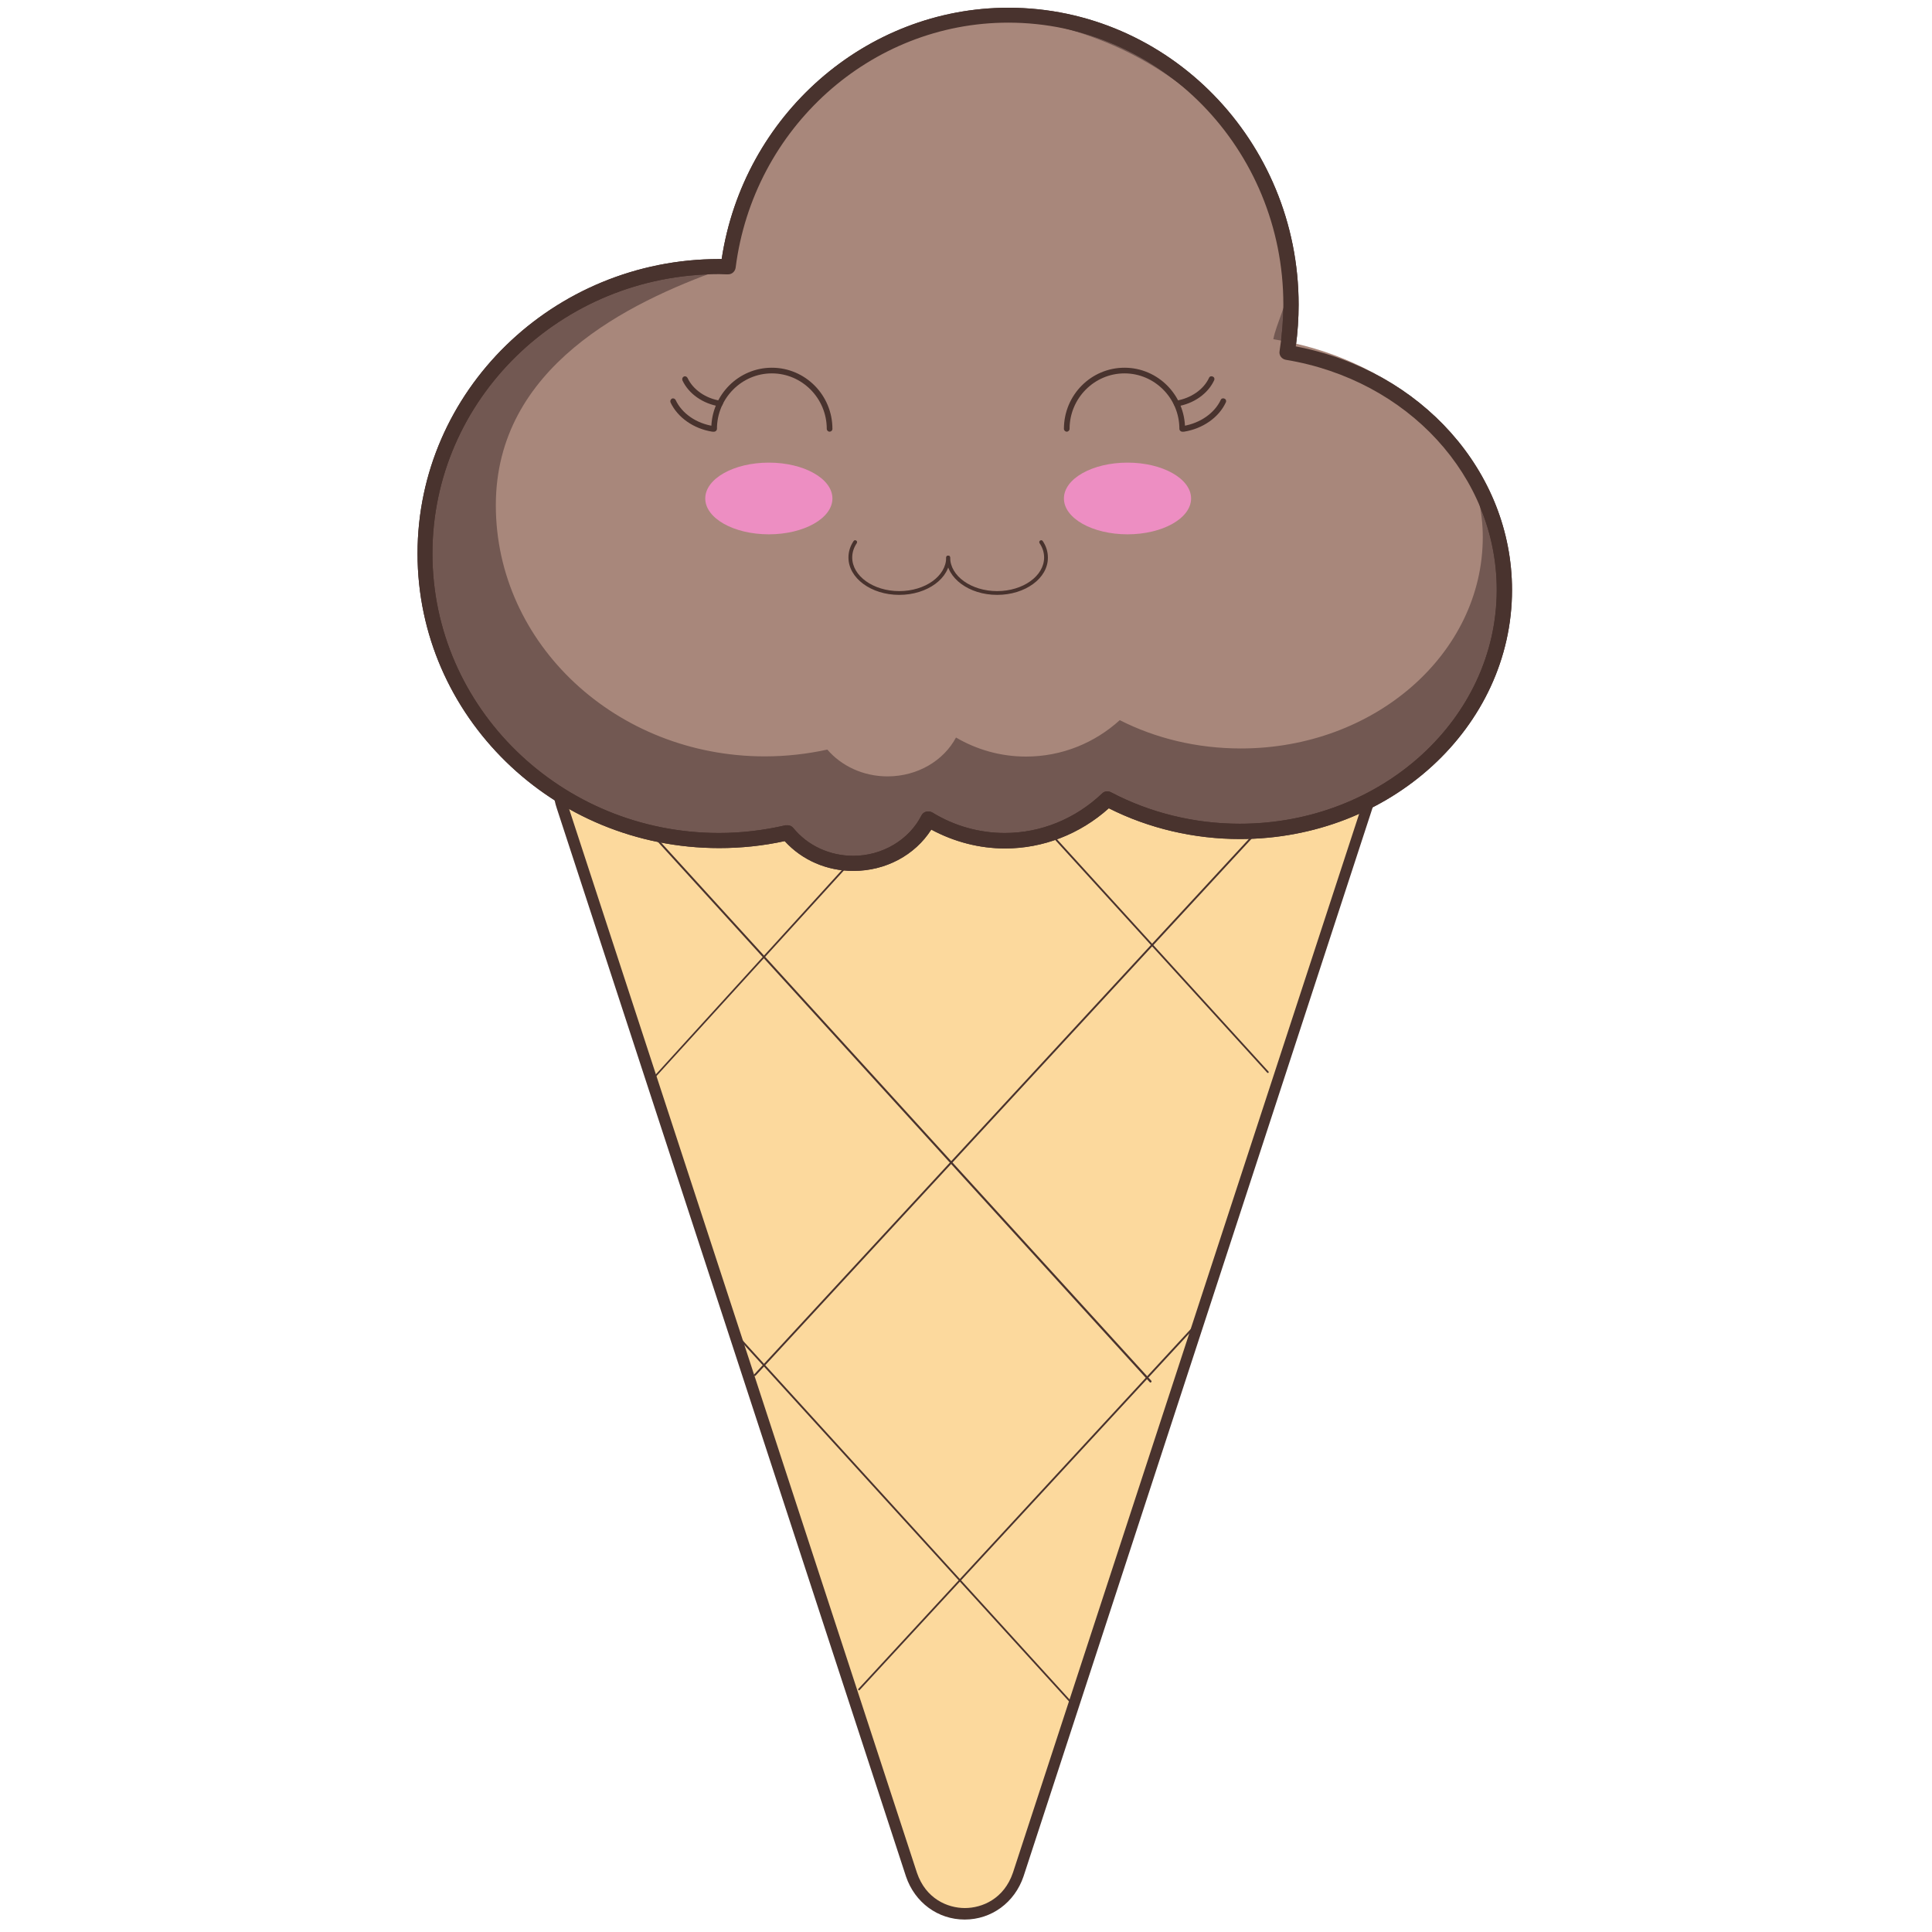
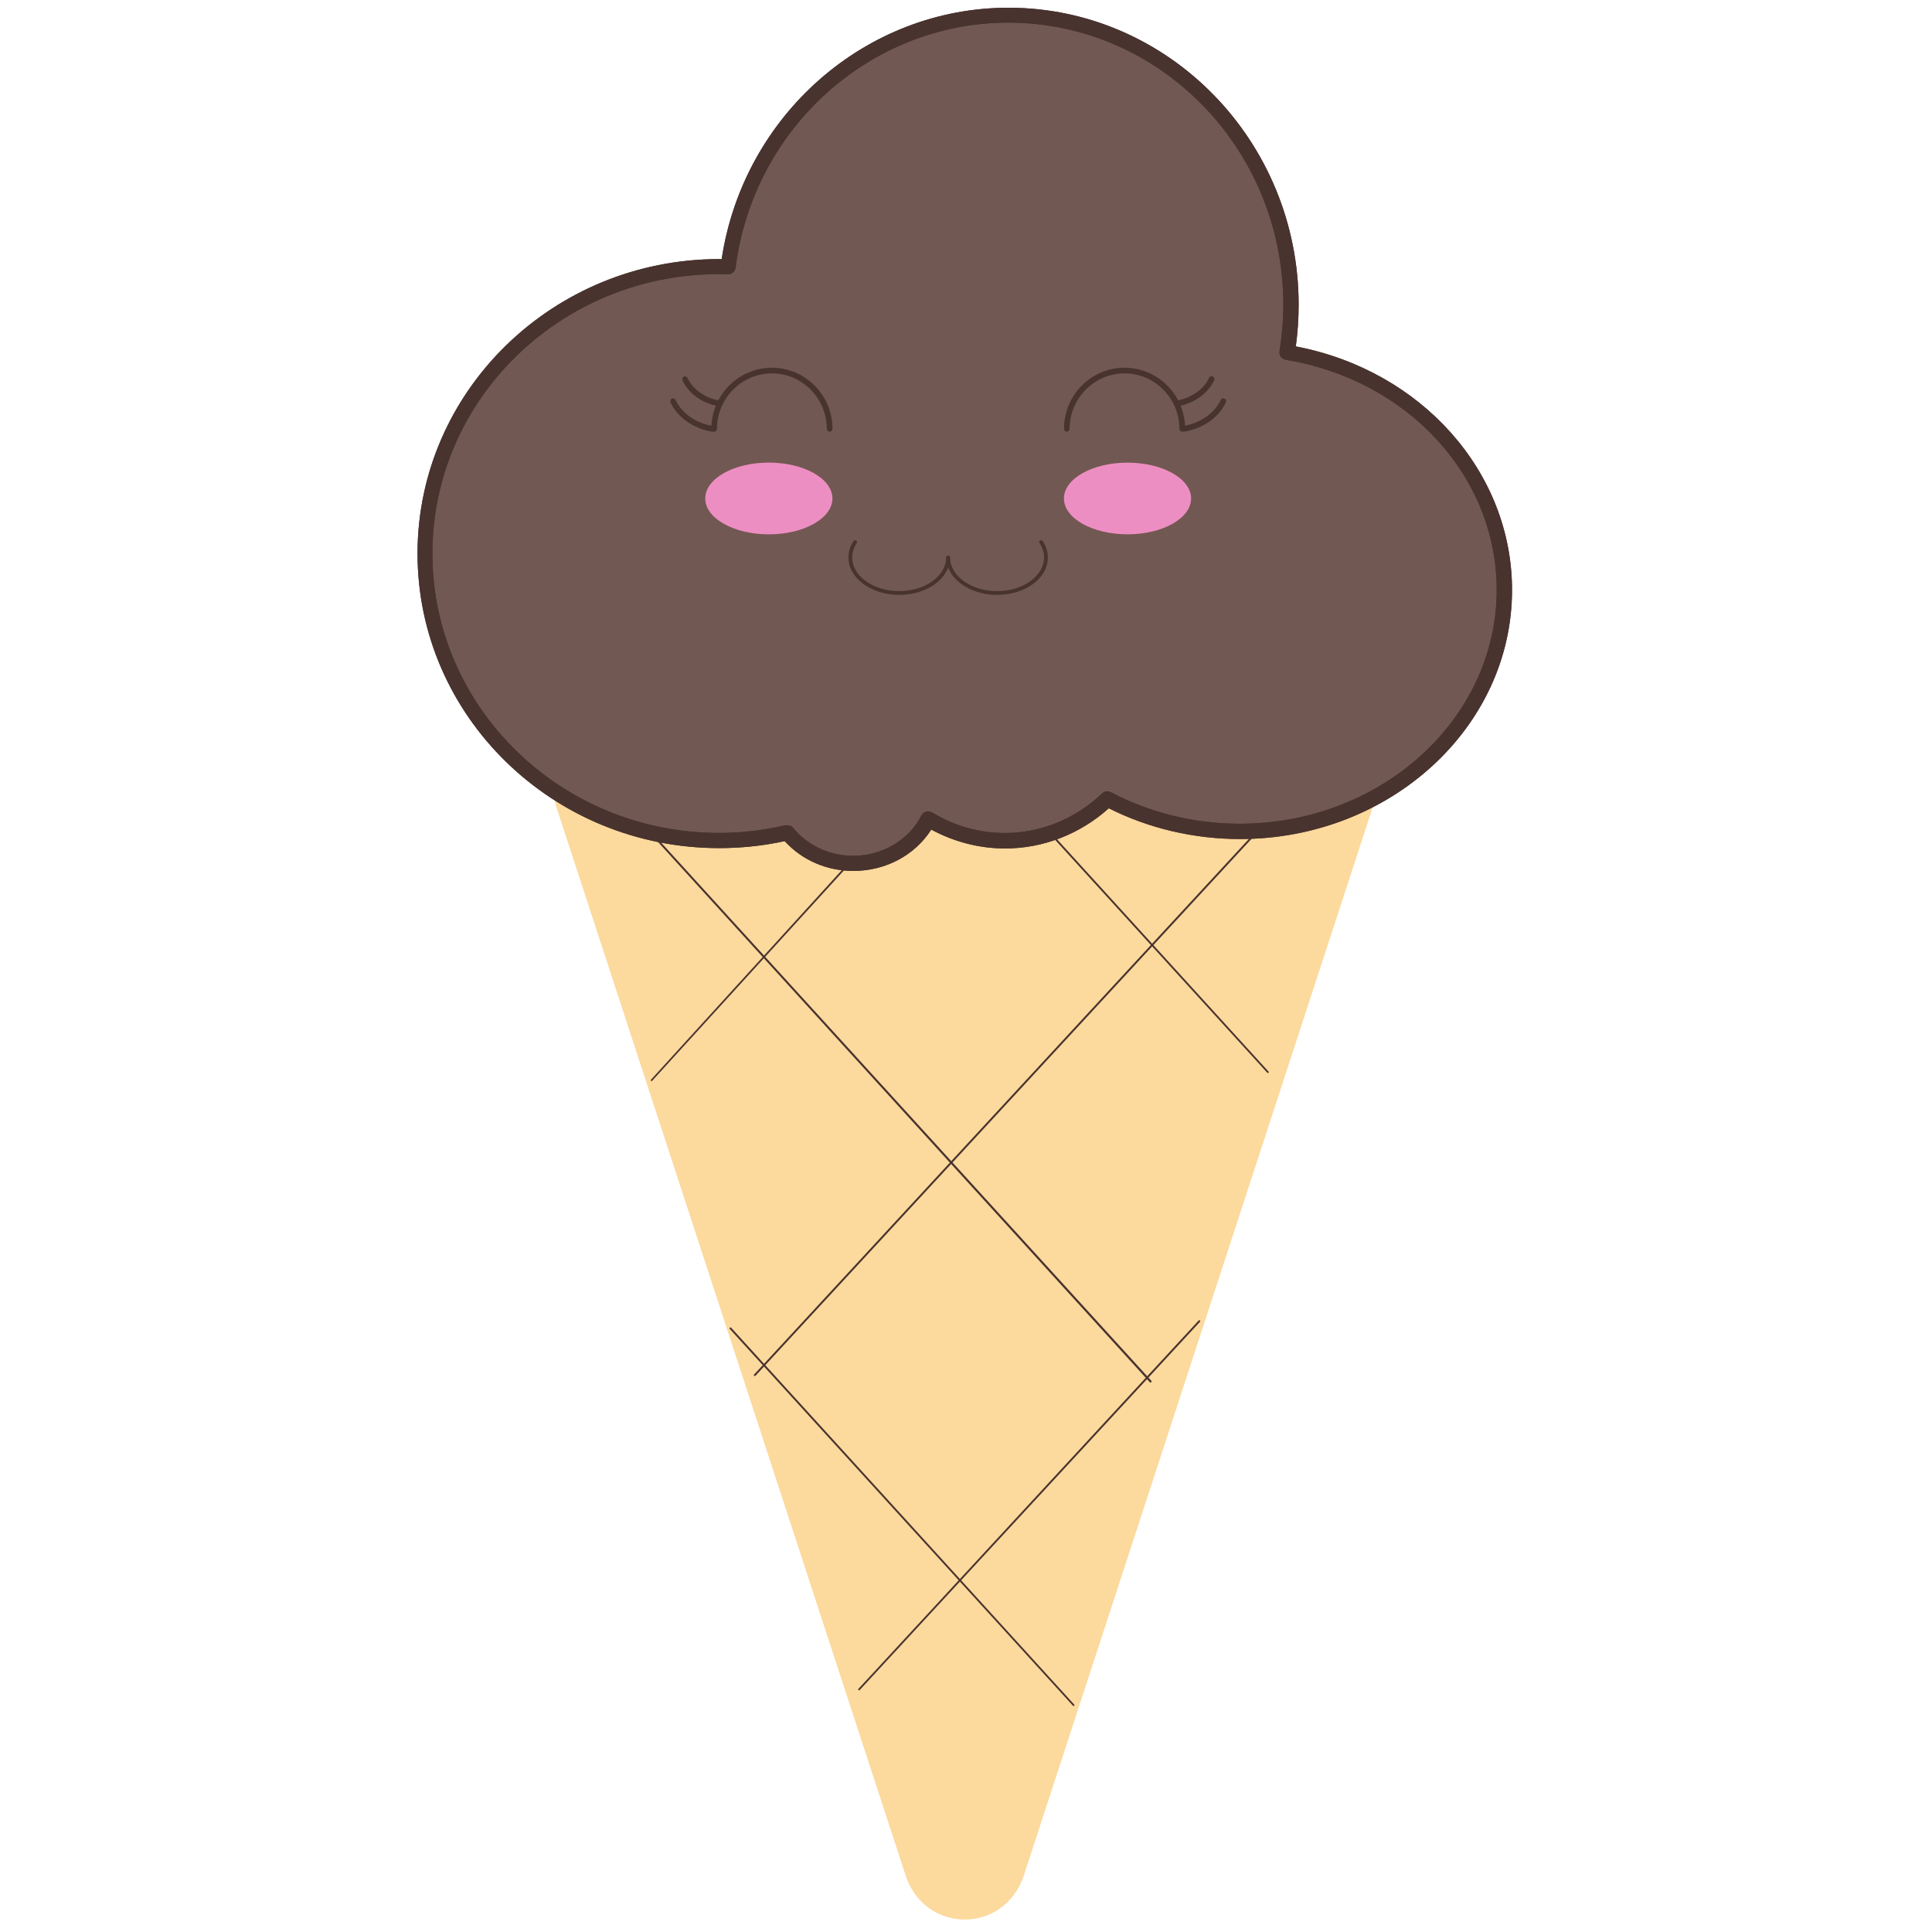
- <svg xmlns="http://www.w3.org/2000/svg" width="800px" height="800px" viewBox="0 0 1024 1024" class="icon" version="1.1">
-   <path d="M724.7 427.5L539.6 993.6c-9.4 27.7-47.2 27.7-56.6 0L298 427.5c-6.9-20.3 7.6-41.6 28.3-41.6h370.1c20.7 0 35.2 21.3 28.3 41.6z" fill="#FCD99D" />
-   <path d="M511.3 1017.4c-14.2 0-26.4-9-31.1-22.8L295.1 428.4c-3.6-10.7-1.9-22.6 4.6-31.7 6.3-8.8 15.9-13.8 26.5-13.8h370.1c10.6 0 20.2 5 26.5 13.8 6.5 9.1 8.3 21 4.6 31.7L542.5 994.5c-4.7 13.9-17 22.9-31.2 22.9z m-185-628.5c-8.6 0-16.5 4.1-21.6 11.3-5.4 7.6-6.9 17.4-3.8 26.3L486 992.6c4.7 13.8 16.2 18.7 25.4 18.7s20.8-4.9 25.5-18.8L722 426.4c3-8.9 1.6-18.7-3.8-26.3-5.1-7.2-13-11.3-21.6-11.3H326.3z" fill="#49332E" />
-   <path d="M345.4 573c-0.1 0-0.2 0-0.3-0.1-0.2-0.2-0.2-0.5 0-0.7l160.6-176.4c0.2-0.2 0.5-0.2 0.7 0 0.2 0.2 0.2 0.5 0 0.7L345.7 572.8c-0.1 0.1-0.2 0.2-0.3 0.2zM400 729.3c-0.1 0-0.2 0-0.3-0.1-0.2-0.2-0.2-0.5 0-0.7l307-332.3c0.2-0.2 0.5-0.2 0.7 0 0.2 0.2 0.2 0.5 0 0.7l-307 332.3c-0.1 0-0.2 0.1-0.4 0.1zM455.3 895.9c-0.1 0-0.2 0-0.3-0.1-0.2-0.2-0.2-0.5 0-0.7l180.3-195.2c0.2-0.2 0.5-0.2 0.7 0 0.2 0.2 0.2 0.5 0 0.7L455.7 895.7c-0.1 0.1-0.2 0.2-0.4 0.2z" fill="#49332E" />
-   <path d="M672 568.7c-0.1 0-0.3-0.1-0.4-0.2l-173.1-190c-0.2-0.2-0.2-0.5 0-0.7 0.2-0.2 0.5-0.2 0.7 0l173.1 190.1c0.2 0.2 0.2 0.5 0 0.7-0.1 0.1-0.2 0.1-0.3 0.1zM609.8 732.8c-0.1 0-0.3-0.1-0.4-0.2L303.7 396.8c-0.2-0.2-0.2-0.5 0-0.7 0.2-0.2 0.5-0.2 0.7 0l305.8 335.7c0.2 0.2 0.2 0.5 0 0.7-0.1 0.2-0.2 0.3-0.4 0.3zM569 904.2c-0.1 0-0.3-0.1-0.4-0.2L386.8 704.4c-0.2-0.2-0.2-0.5 0-0.7 0.2-0.2 0.5-0.2 0.7 0l181.8 199.7c0.2 0.2 0.2 0.5 0 0.7 0 0.1-0.2 0.1-0.3 0.1z" fill="#49332E" />
-   <path d="M476.6 392.2a34.7 40.6 0 1 0 69.4 0 34.7 40.6 0 1 0-69.4 0Z" fill="#725852" />
-   <path d="M682.3 186.8c1.3-8.2 2.1-16.7 2.1-25.3 0-84.7-67.1-153.4-149.8-153.4-76.1 0-138.9 58.2-148.5 133.4-1.6 0-3.2-0.1-4.8-0.1-86.1 0-155.9 68.1-155.9 152.1s69.8 152.1 155.9 152.1c12.5 0 24.6-1.5 36.2-4.2 8.1 9.8 20.7 16.2 34.9 16.2 17.5 0 32.6-9.6 39.7-23.6 11.9 7.3 25.8 11.5 40.6 11.5 21 0 40-8.4 54.3-22.1 20.6 10.9 44.6 17.2 70.2 17.2 77.4 0 140.2-57.3 140.2-128 0-62.7-49.7-115-115.1-125.8z" fill="#725852" />
-   <path d="M452.3 461.6c-14.1 0-27.2-5.7-36.4-15.8-11.4 2.5-23.1 3.7-34.7 3.7-88.2 0-159.9-70-159.9-156.1s71.8-156.1 159.9-156.1h1.3C394 61.2 458.7 4.1 534.5 4.1c84.8 0 153.8 70.6 153.8 157.4 0 7.3-0.5 14.7-1.5 22.1 66.6 12.7 114.6 66.5 114.6 129.1 0 72.8-64.7 132-144.2 132-24.3 0-48.3-5.6-69.5-16.3-15.3 13.7-34.8 21.3-55 21.3-13.6 0-27-3.5-39.1-10-8.7 13.6-24.2 21.9-41.3 21.9z m-34.9-24.2c1.2 0 2.3 0.5 3.1 1.5 7.7 9.4 19.3 14.7 31.8 14.7 15.3 0 29.5-8.4 36.1-21.4 0.5-1 1.4-1.7 2.5-2 1.1-0.3 2.2-0.1 3.2 0.4 11.7 7.2 25 10.9 38.5 10.9 19.1 0 37.4-7.5 51.6-21 1.2-1.2 3.1-1.4 4.6-0.6 20.7 10.9 44.3 16.7 68.3 16.7 75.1 0 136.2-55.6 136.2-124 0-60-47-111.2-111.8-121.9-2.2-0.4-3.7-2.4-3.3-4.6 1.3-8.2 2-16.6 2-24.7C680.2 79 614.8 12 534.4 12c-73 0-135.1 55.9-144.5 129.9-0.3 2-2 3.6-4.1 3.5h-1.2c-1.2 0-2.3-0.1-3.5-0.1-83.8 0-151.9 66.4-151.9 148.1s68.2 148.1 151.9 148.1c11.8 0 23.7-1.4 35.3-4.1 0.4 0.1 0.7 0 1 0z" fill="#49332E" />
-   <path d="M674.9 179.8c1.2-7.2 7.8-20 7.8-27.5 0-74.1-65.5-131.2-140.4-141.8C466-0.2 395 77.1 386.3 143c-1.5 0-3-0.6-4.4-0.1-48.5 17.4-119.1 51.4-119.1 124.9s63.9 133.1 142.6 133.1c11.4 0 22.5-1.3 33.1-3.6 7.4 8.6 18.9 14.2 31.9 14.2 16 0 29.8-8.4 36.3-20.6 10.9 6.4 23.6 10.1 37.1 10.1 19.2 0 36.6-7.4 49.7-19.3 18.9 9.6 40.8 15 64.2 15 70.8 0 128.2-50.2 128.2-112 0.1-55.1-51.2-95.4-111-104.9z" fill="#A8877B" />
-   <path d="M452.3 461.6c-14.1 0-27.2-5.7-36.4-15.8-11.4 2.5-23.1 3.7-34.7 3.7-88.2 0-159.9-70-159.9-156.1s71.8-156.1 159.9-156.1h1.3C394 61.2 458.7 4.1 534.5 4.1c84.8 0 153.8 70.6 153.8 157.4 0 7.3-0.5 14.7-1.5 22.1 66.6 12.7 114.6 66.5 114.6 129.1 0 72.8-64.7 132-144.2 132-24.3 0-48.3-5.6-69.5-16.3-15.3 13.7-34.8 21.3-55 21.3-13.6 0-27-3.5-39.1-10-8.7 13.6-24.2 21.9-41.3 21.9z m-34.9-24.2c1.2 0 2.3 0.5 3.1 1.5 7.7 9.4 19.3 14.7 31.8 14.7 15.3 0 29.5-8.4 36.1-21.4 0.5-1 1.4-1.7 2.5-2 1.1-0.3 2.2-0.1 3.2 0.4 11.7 7.2 25 10.9 38.5 10.9 19.1 0 37.4-7.5 51.6-21 1.2-1.2 3.1-1.4 4.6-0.6 20.7 10.9 44.3 16.7 68.3 16.7 75.1 0 136.2-55.6 136.2-124 0-60-47-111.2-111.8-121.9-2.2-0.4-3.7-2.4-3.3-4.6 1.3-8.2 2-16.6 2-24.7C680.2 79 614.8 12 534.4 12c-73 0-135.1 55.9-144.5 129.9-0.3 2-2 3.6-4.1 3.5h-1.2c-1.2 0-2.3-0.1-3.5-0.1-83.8 0-151.9 66.4-151.9 148.1s68.2 148.1 151.9 148.1c11.8 0 23.7-1.4 35.3-4.1 0.4 0.1 0.7 0 1 0z" fill="#49332E" />
-   <path d="M439.7 228.8c-0.8 0-1.5-0.7-1.5-1.5 0-16.2-13.1-29.4-29.1-29.4S380 211.1 380 227.3c0 0.8-0.7 1.5-1.5 1.5s-1.5-0.7-1.5-1.5c0-17.9 14.4-32.4 32.1-32.4s32.1 14.5 32.1 32.4c0 0.9-0.7 1.5-1.5 1.5z" fill="#49332E" />
-   <path d="M377.7 228.8h-0.2c-10-1.6-18.4-7.6-22.1-15.5-0.3-0.8 0-1.6 0.7-2 0.8-0.4 1.6 0 2 0.7 3.3 7.1 10.9 12.4 19.9 13.8 0.8 0.1 1.4 0.9 1.2 1.7-0.1 0.8-0.8 1.3-1.5 1.3zM381.6 215.4h-0.2c-8.9-1.4-16.4-6.7-19.7-13.8-0.3-0.8 0-1.6 0.7-2 0.8-0.4 1.6 0 2 0.7 2.9 6.2 9.6 10.9 17.5 12.1 0.8 0.1 1.4 0.9 1.2 1.7-0.2 0.8-0.8 1.3-1.5 1.3z" fill="#49332E" />
-   <path d="M626.6 228.8c-0.8 0-1.5-0.7-1.5-1.5 0-16.2-13.1-29.4-29.1-29.4s-29.1 13.2-29.1 29.4c0 0.8-0.7 1.5-1.5 1.5s-1.5-0.7-1.5-1.5c0-17.9 14.4-32.4 32.1-32.4s32.1 14.5 32.1 32.4c0 0.9-0.7 1.5-1.5 1.5z" fill="#49332E" />
-   <path d="M627.4 228.8c-0.7 0-1.4-0.5-1.5-1.3-0.1-0.8 0.4-1.6 1.2-1.7 9-1.5 16.6-6.8 19.9-13.8 0.3-0.8 1.2-1.1 2-0.7 0.8 0.3 1.1 1.2 0.7 2-3.7 8-12.2 13.9-22.1 15.5h-0.2zM623.6 215.4c-0.7 0-1.4-0.5-1.5-1.3-0.1-0.8 0.4-1.6 1.2-1.7 7.9-1.3 14.6-5.9 17.5-12.1 0.3-0.8 1.2-1.1 2-0.7 0.8 0.3 1.1 1.2 0.7 2-3.3 7.1-10.8 12.4-19.7 13.8h-0.2z" fill="#49332E" />
-   <path d="M373.8 264.2a33.7 19 0 1 0 67.4 0 33.7 19 0 1 0-67.4 0Z" fill="#ED8EC2" />
-   <path d="M563.9 264.2a33.7 19 0 1 0 67.4 0 33.7 19 0 1 0-67.4 0Z" fill="#ED8EC2" />
-   <path d="M476.6 315.3c-14.9 0-26.9-8.9-26.9-19.8 0-3.1 0.9-6 2.7-8.7 0.3-0.5 0.9-0.6 1.4-0.3 0.5 0.3 0.6 0.9 0.3 1.4-1.6 2.4-2.4 4.9-2.4 7.6 0 9.8 11.2 17.8 24.9 17.8 13.8 0 24.9-8 24.9-17.8 0-0.6 0.4-1 1-1s1 0.4 1 1c0.1 11-12 19.8-26.9 19.8z" fill="#49332E" />
-   <path d="M528.5 315.3c-14.9 0-26.9-8.9-26.9-19.8 0-0.6 0.4-1 1-1s1 0.4 1 1c0 9.8 11.2 17.8 24.9 17.8s24.9-8 24.9-17.8c0-2.7-0.8-5.2-2.4-7.6-0.3-0.5-0.2-1.1 0.3-1.4 0.5-0.3 1.1-0.2 1.4 0.3 1.8 2.7 2.7 5.6 2.7 8.7 0.1 11-12 19.8-26.9 19.8z" fill="#49332E" />
+ <svg xmlns="http://www.w3.org/2000/svg" viewBox="0 0 800 800">
+   <defs>
+     <style>
+       .cls-1 {
+         fill: #fcd99d;
+       }
+ 
+       .cls-2 {
+         fill: #49332e;
+       }
+ 
+       .cls-3 {
+         fill: #ed8ec2;
+       }
+ 
+       .cls-4 {
+         fill: #725852;
+       }
+     </style>
+   </defs>
+   <g id="Layer_1" data-name="Layer 1">
+     <path id="cone6_1" class="cls-1" d="M566.17,333.98l-144.61,442.27c-7.34,21.64-36.88,21.64-44.22,0L232.81,333.98c-5.39-15.86,5.94-32.5,22.11-32.5h289.14c16.17,0,27.5,16.64,22.11,32.5Zm-166.72,460.86c-11.09,0-20.62-7.03-24.3-17.81L230.55,334.69c-2.81-8.36-1.48-17.66,3.59-24.77,4.92-6.87,12.42-10.78,20.7-10.78h289.14c8.28,0,15.78,3.91,20.7,10.78,5.08,7.11,6.48,16.41,3.59,24.77l-144.45,442.27c-3.67,10.86-13.28,17.89-24.38,17.89ZM254.92,303.83c-6.72,0-12.89,3.2-16.88,8.83-4.22,5.94-5.39,13.59-2.97,20.55l144.61,442.27c3.67,10.78,12.66,14.61,19.84,14.61s16.25-3.83,19.92-14.69l144.61-442.27c2.34-6.95,1.25-14.61-2.97-20.55-3.98-5.63-10.16-8.83-16.87-8.83H254.92v.08Z" />
+     <path class="cls-2" d="M269.84,447.66c-.08,0-.16,0-.23-.08-.16-.16-.16-.39,0-.55l125.47-137.81c.16-.16,.39-.16,.55,0s.16,.39,0,.55l-125.55,137.73c-.08,.08-.16,.16-.23,.16h0Zm42.66,122.11c-.08,0-.16,0-.23-.08-.16-.16-.16-.39,0-.55l239.84-259.61c.16-.16,.39-.16,.55,0s.16,.39,0,.55l-239.84,259.61c-.08,0-.16,.08-.31,.08h0Zm43.2,130.16c-.08,0-.16,0-.23-.08-.16-.16-.16-.39,0-.55l140.86-152.5c.16-.16,.39-.16,.55,0s.16,.39,0,.55l-140.86,152.42c-.08,.08-.16,.16-.31,.16h0Z" />
+     <path class="cls-2" d="M525,444.3c-.08,0-.23-.08-.31-.16l-135.23-148.44c-.16-.16-.16-.39,0-.55s.39-.16,.55,0l135.23,148.52c.16,.16,.16,.39,0,.55-.08,.08-.16,.08-.23,.08Zm-48.59,128.2c-.08,0-.23-.08-.31-.16L237.27,310c-.16-.16-.16-.39,0-.55s.39-.16,.55,0l238.91,262.27c.16,.16,.16,.39,0,.55-.08,.16-.16,.23-.31,.23Zm-31.87,133.91c-.08,0-.23-.08-.31-.16l-142.03-155.94c-.16-.16-.16-.39,0-.55s.39-.16,.55,0l142.03,156.02c.16,.16,.16,.39,0,.55,0,.08-.16,.08-.23,.08Z" />
+     <path class="cls-4" d="M372.34,306.41c0,17.52,12.12,31.73,27.1,31.73,14.97,0,27.12-14.19,27.12-31.7v-.03c0-17.52-12.12-31.73-27.1-31.73-14.97,0-27.12,14.19-27.12,31.7v.03Z" />
+     <path class="cls-4" d="M533.05,145.94c1.02-6.41,1.64-13.05,1.64-19.77,0-66.17-52.42-119.84-117.03-119.84-59.45,0-108.52,45.47-116.02,104.22-1.25,0-2.5-.08-3.75-.08-67.27,0-121.8,53.2-121.8,118.83s54.53,118.83,121.8,118.83c9.77,0,19.22-1.17,28.28-3.28,6.33,7.66,16.17,12.66,27.27,12.66,13.67,0,25.47-7.5,31.02-18.44,9.3,5.7,20.16,8.98,31.72,8.98,16.41,0,31.25-6.56,42.42-17.27,16.09,8.52,34.84,13.44,54.84,13.44,60.47,0,109.53-44.77,109.53-100,0-48.98-38.83-89.84-89.92-98.28h0Z" />
+     <path class="cls-2" d="M353.36,360.63c-11.02,0-21.25-4.45-28.44-12.34-8.91,1.95-18.05,2.89-27.11,2.89-68.91,0-124.92-54.69-124.92-121.95s56.09-121.95,124.92-121.95h1.02C307.81,47.81,358.36,3.2,417.58,3.2c66.25,0,120.16,55.16,120.16,122.97,0,5.7-.39,11.48-1.17,17.27,52.03,9.92,89.53,51.95,89.53,100.86,0,56.87-50.55,103.12-112.66,103.12-18.98,0-37.73-4.38-54.3-12.73-11.95,10.7-27.19,16.64-42.97,16.64-10.62,0-21.09-2.73-30.55-7.81-6.8,10.63-18.91,17.11-32.27,17.11h0Zm-27.27-18.91c.94,0,1.8,.39,2.42,1.17,6.02,7.34,15.08,11.48,24.84,11.48,11.95,0,23.05-6.56,28.2-16.72,.39-.78,1.09-1.33,1.95-1.56s1.72-.08,2.5,.31c9.14,5.63,19.53,8.52,30.08,8.52,14.92,0,29.22-5.86,40.31-16.41,.94-.94,2.42-1.09,3.59-.47,16.17,8.52,34.61,13.05,53.36,13.05,58.67,0,106.41-43.44,106.41-96.88,0-46.88-36.72-86.87-87.34-95.23-1.72-.31-2.89-1.87-2.58-3.59,1.02-6.41,1.56-12.97,1.56-19.3,0-64.38-51.09-116.72-113.91-116.72-57.03,0-105.55,43.67-112.89,101.48-.23,1.56-1.56,2.81-3.2,2.73h-.94c-.94,0-1.8-.08-2.73-.08-65.47,0-118.67,51.87-118.67,115.7s53.28,115.7,118.67,115.7c9.22,0,18.52-1.09,27.58-3.2,.31,.08,.55,0,.78,0Z" />
+     <path class="cls-2" d="M353.36,360.63c-11.02,0-21.25-4.45-28.44-12.34-8.91,1.95-18.05,2.89-27.11,2.89-68.91,0-124.92-54.69-124.92-121.95s56.09-121.95,124.92-121.95h1.02C307.81,47.81,358.36,3.2,417.58,3.2c66.25,0,120.16,55.16,120.16,122.97,0,5.7-.39,11.48-1.17,17.27,52.03,9.92,89.53,51.95,89.53,100.86,0,56.87-50.55,103.12-112.66,103.12-18.98,0-37.73-4.38-54.3-12.73-11.95,10.7-27.19,16.64-42.97,16.64-10.62,0-21.09-2.73-30.55-7.81-6.8,10.63-18.91,17.11-32.27,17.11h0Zm-27.27-18.91c.94,0,1.8,.39,2.42,1.17,6.02,7.34,15.08,11.48,24.84,11.48,11.95,0,23.05-6.56,28.2-16.72,.39-.78,1.09-1.33,1.95-1.56s1.72-.08,2.5,.31c9.14,5.63,19.53,8.52,30.08,8.52,14.92,0,29.22-5.86,40.31-16.41,.94-.94,2.42-1.09,3.59-.47,16.17,8.52,34.61,13.05,53.36,13.05,58.67,0,106.41-43.44,106.41-96.88,0-46.88-36.72-86.87-87.34-95.23-1.72-.31-2.89-1.87-2.58-3.59,1.02-6.41,1.56-12.97,1.56-19.3,0-64.38-51.09-116.72-113.91-116.72-57.03,0-105.55,43.67-112.89,101.48-.23,1.56-1.56,2.81-3.2,2.73h-.94c-.94,0-1.8-.08-2.73-.08-65.47,0-118.67,51.87-118.67,115.7s53.28,115.7,118.67,115.7c9.22,0,18.52-1.09,27.58-3.2,.31,.08,.55,0,.78,0Z" />
+     <path class="cls-3" d="M292.03,206.41c0,8.2,11.77,14.85,26.32,14.85s26.33-6.64,26.34-14.84h0c0-8.21-11.77-14.86-26.32-14.87s-26.33,6.64-26.34,14.84h0Z" />
+     <path class="cls-3" d="M440.55,206.41c0,8.2,11.79,14.84,26.33,14.84s26.33-6.65,26.33-14.84-11.79-14.84-26.33-14.84-26.33,6.65-26.33,14.84Z" />
+     <path class="cls-2" d="M372.34,246.33c-11.64,0-21.02-6.95-21.02-15.47,0-2.42,.7-4.69,2.11-6.8,.23-.39,.7-.47,1.09-.23,.39,.23,.47,.7,.23,1.09-1.25,1.87-1.87,3.83-1.87,5.94,0,7.66,8.75,13.91,19.45,13.91s19.45-6.25,19.45-13.91c0-.47,.31-.78,.78-.78s.78,.31,.78,.78c.08,8.59-9.38,15.47-21.02,15.47Z" />
+     <path class="cls-2" d="M412.89,246.33c-11.64,0-21.02-6.95-21.02-15.47,0-.47,.31-.78,.78-.78s.78,.31,.78,.78c0,7.66,8.75,13.91,19.45,13.91s19.45-6.25,19.45-13.91c0-2.11-.62-4.06-1.88-5.94-.23-.39-.16-.86,.23-1.09s.86-.16,1.09,.23c1.41,2.11,2.11,4.38,2.11,6.8,.08,8.59-9.38,15.47-21.02,15.47Z" />
+   </g>
+   <g id="Layer_2" data-name="Layer 2">
+     <path id="eyes6_1" class="cls-2" d="M343.52,178.75c-.62,0-1.17-.55-1.17-1.17,0-12.66-10.23-22.97-22.73-22.97s-22.73,10.31-22.73,22.97c0,.63-.55,1.17-1.17,1.17s-1.17-.55-1.17-1.17c0-13.98,11.25-25.31,25.08-25.31s25.08,11.33,25.08,25.31c0,.7-.55,1.17-1.17,1.17h0Zm-48.44,0h-.16c-7.81-1.25-14.37-5.94-17.27-12.11-.23-.63,0-1.25,.55-1.56,.62-.31,1.25,0,1.56,.55,2.58,5.55,8.52,9.69,15.55,10.78,.62,.08,1.09,.7,.94,1.33-.08,.63-.62,1.02-1.17,1.02Zm3.05-10.47h-.16c-6.95-1.09-12.81-5.23-15.39-10.78-.23-.63,0-1.25,.55-1.56,.62-.31,1.25,0,1.56,.55,2.27,4.84,7.5,8.52,13.67,9.45,.62,.08,1.09,.7,.94,1.33-.16,.63-.62,1.02-1.17,1.02Zm191.41,10.47c-.62,0-1.17-.55-1.17-1.17,0-12.66-10.23-22.97-22.73-22.97s-22.73,10.31-22.73,22.97c0,.63-.55,1.17-1.17,1.17s-1.17-.55-1.17-1.17c0-13.98,11.25-25.31,25.08-25.31s25.08,11.33,25.08,25.31c0,.7-.55,1.17-1.17,1.17h0Zm.63,0c-.55,0-1.09-.39-1.17-1.02s.31-1.25,.94-1.33c7.03-1.17,12.97-5.31,15.55-10.78,.23-.63,.94-.86,1.56-.55,.62,.23,.86,.94,.55,1.56-2.89,6.25-9.53,10.86-17.27,12.11h-.16Zm-2.97-10.47c-.55,0-1.09-.39-1.17-1.02s.31-1.25,.94-1.33c6.17-1.02,11.41-4.61,13.67-9.45,.23-.63,.94-.86,1.56-.55,.62,.23,.86,.94,.55,1.56-2.58,5.55-8.44,9.69-15.39,10.78h-.16Z" />
+   </g>
</svg>
